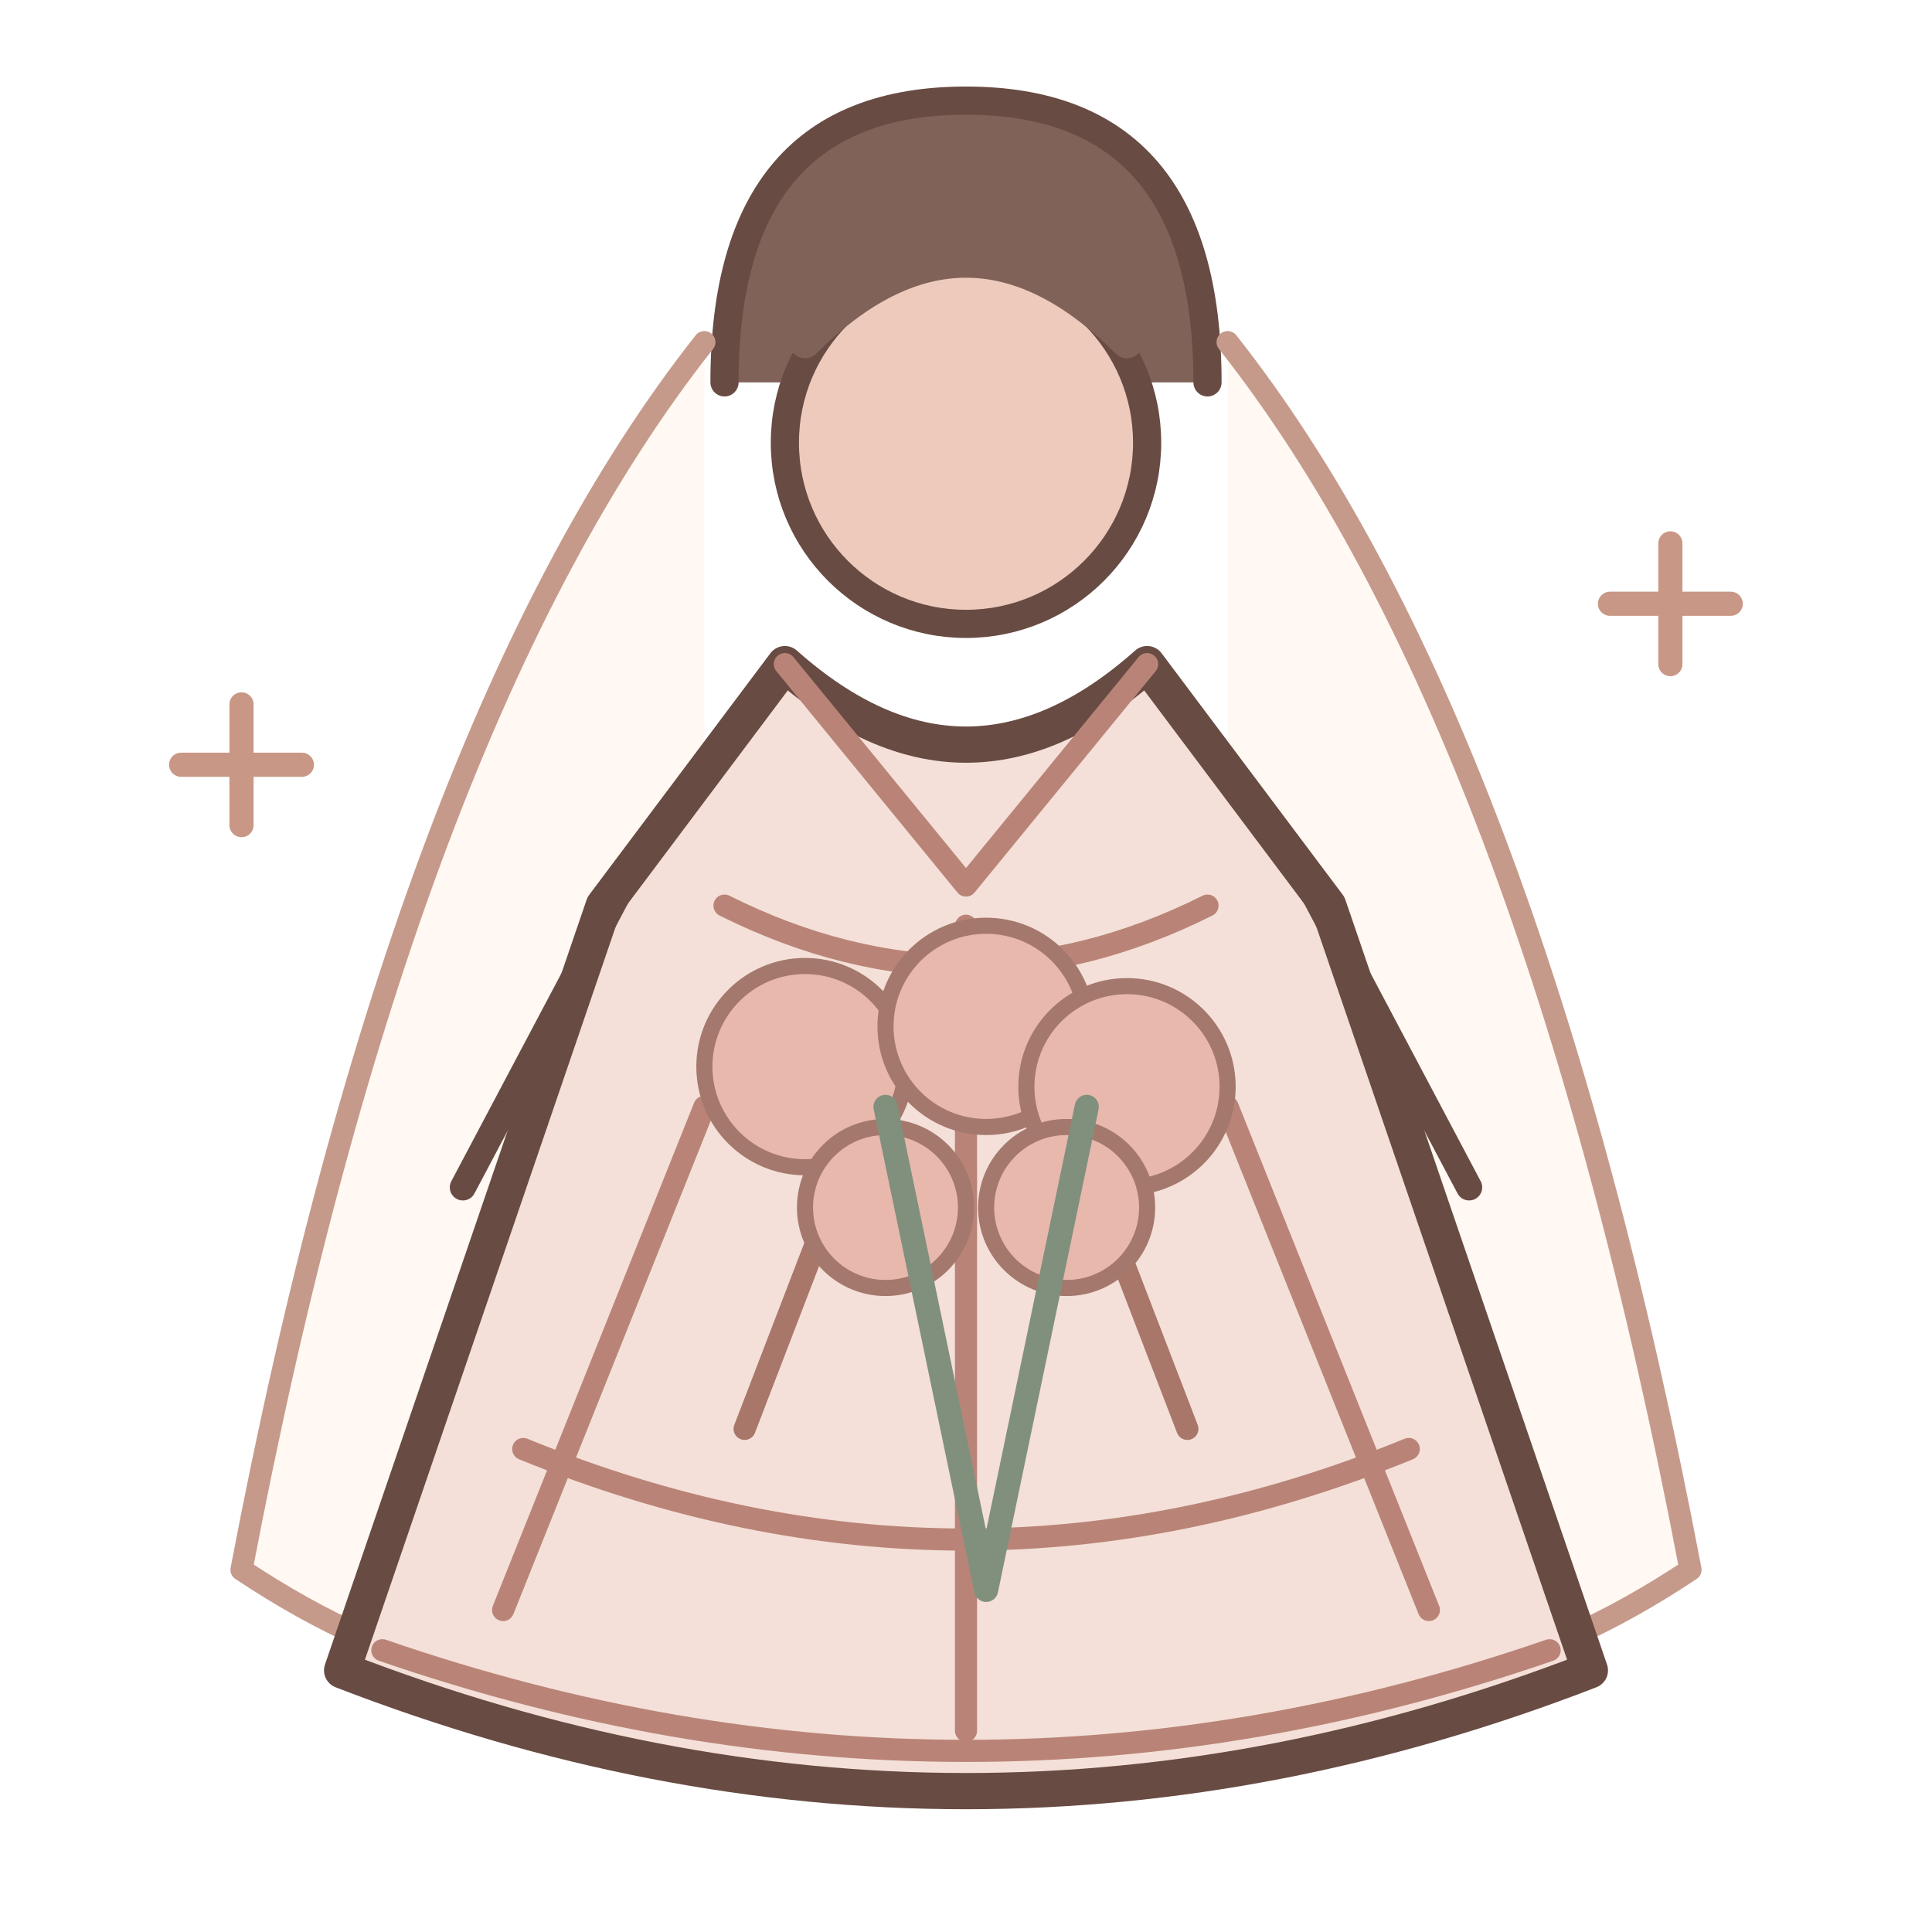
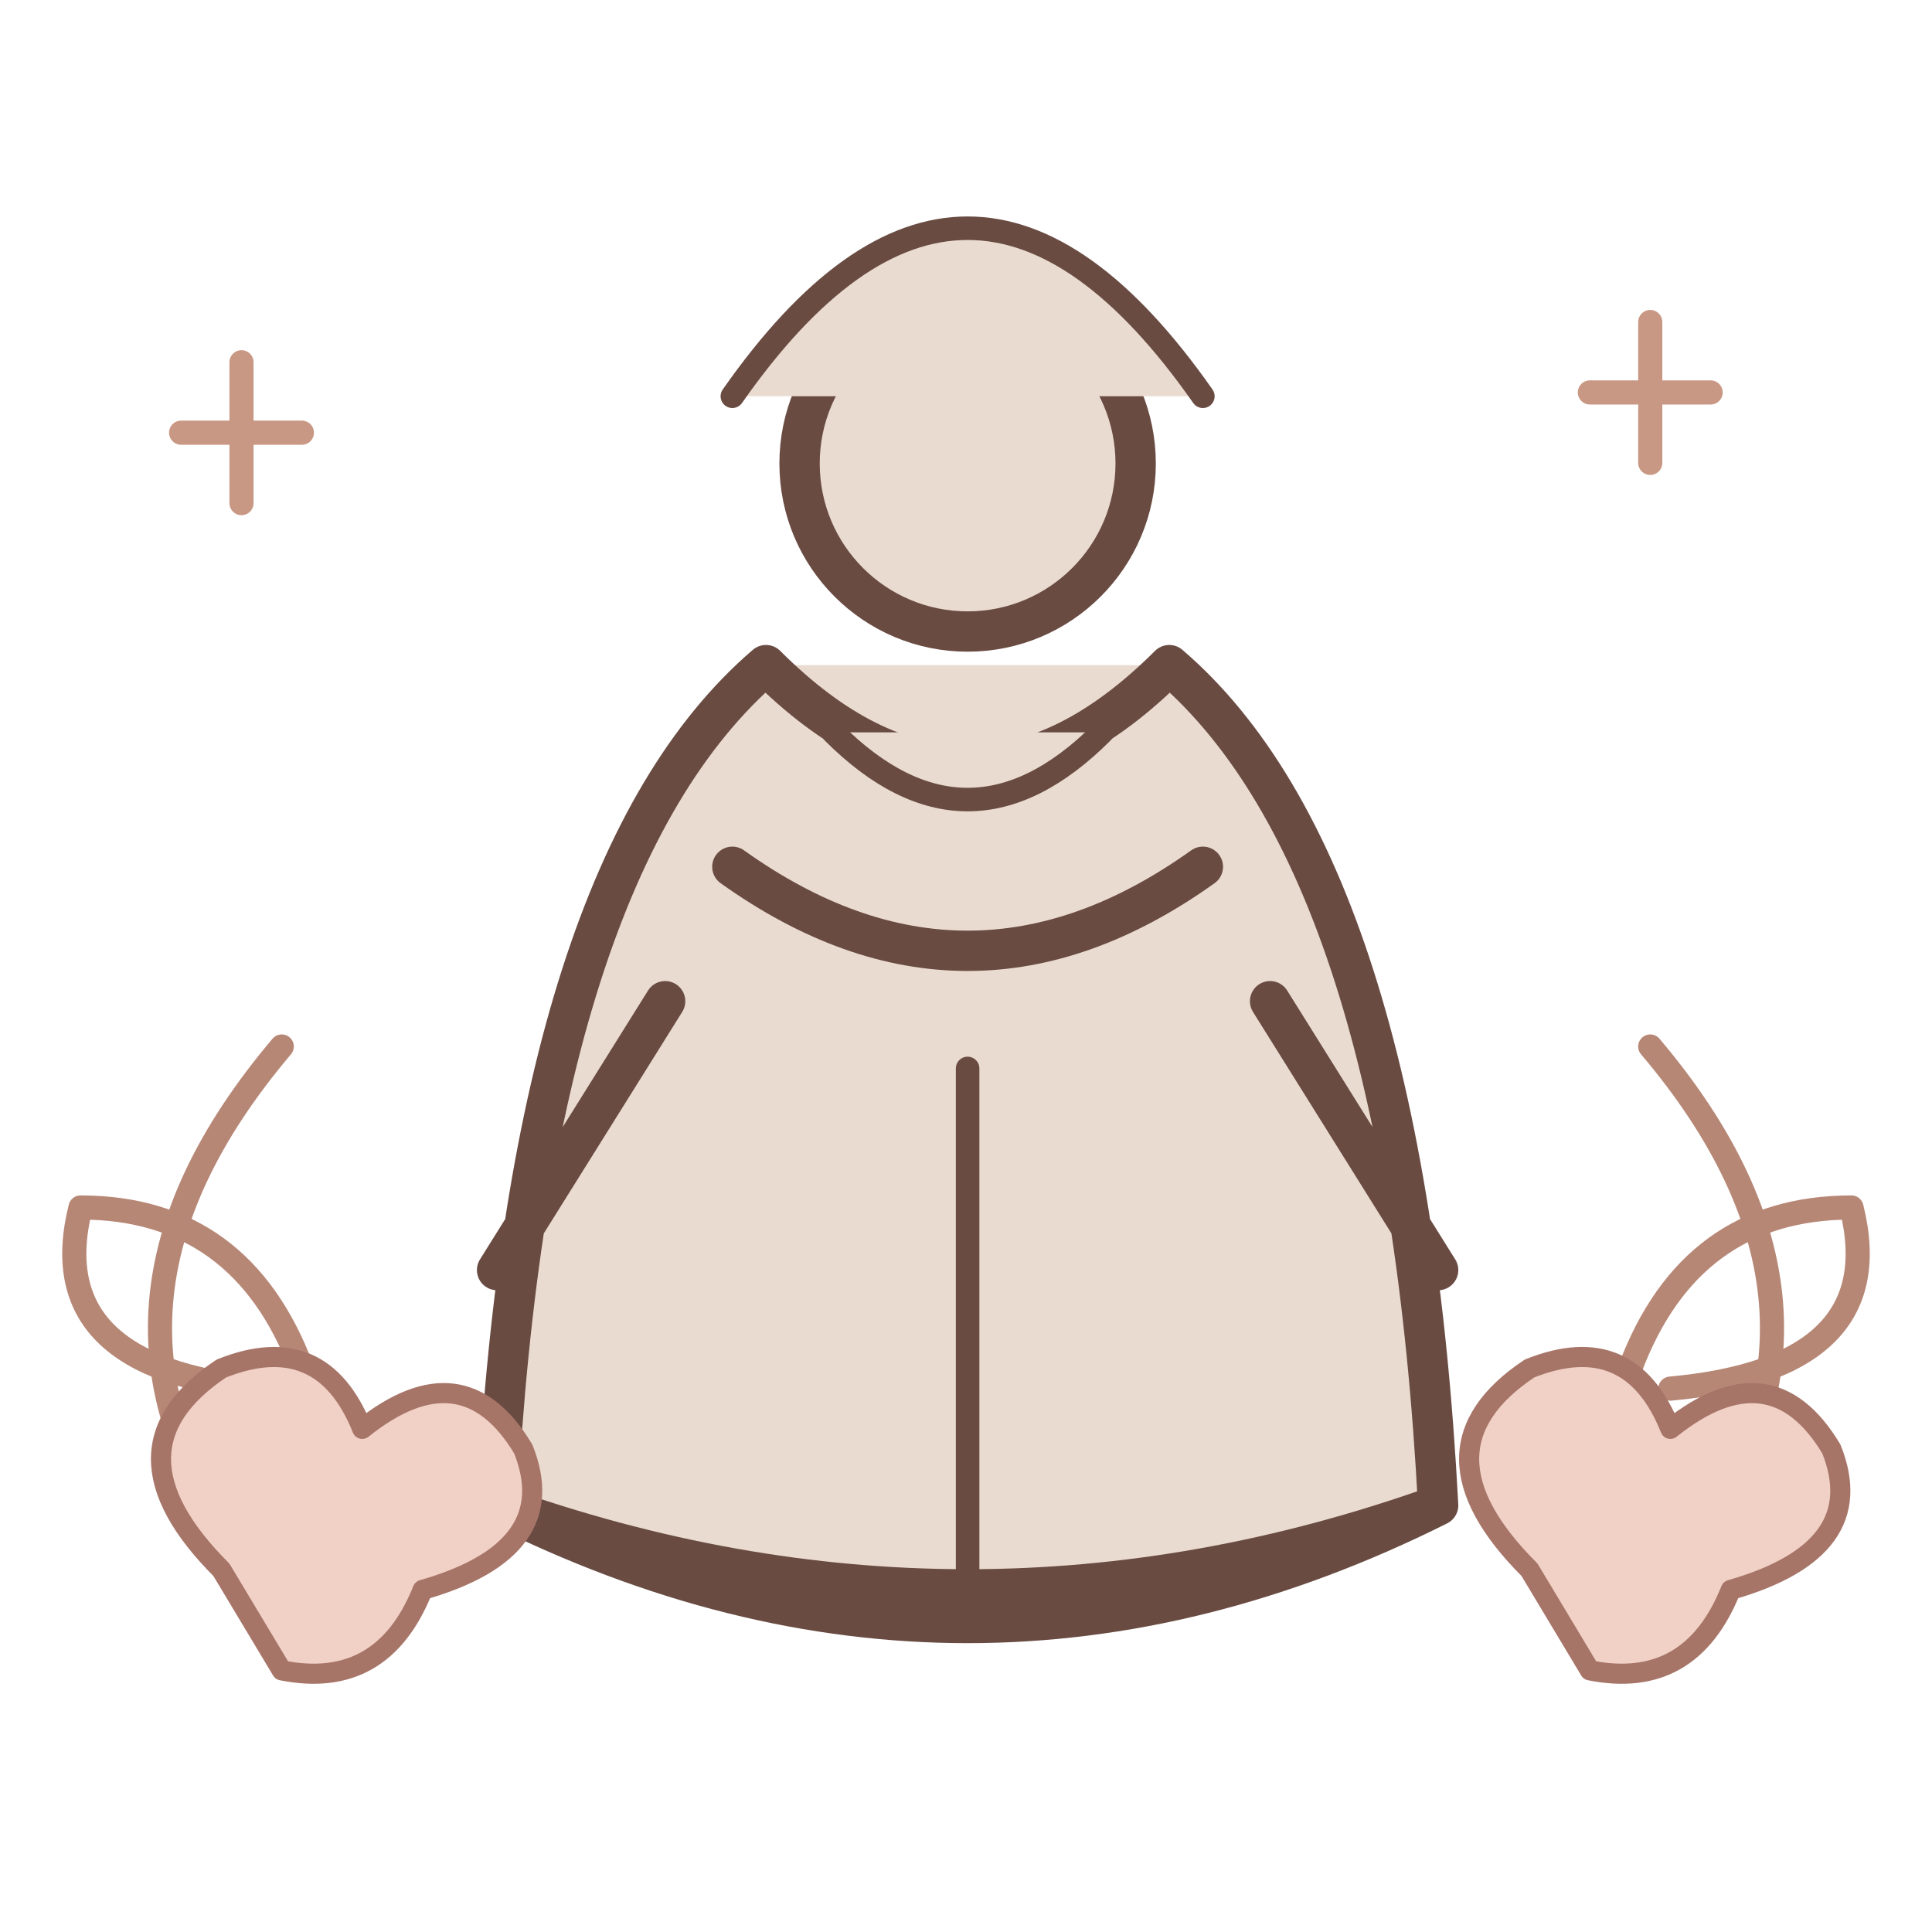
<svg xmlns="http://www.w3.org/2000/svg" viewBox="0 0 96 96" fill="none" stroke-linecap="round" stroke-linejoin="round">
-   <path d="M36 19q0-14 12-14t12 14" fill="#806258" stroke="#684B42" stroke-width="1.4" />
-   <circle cx="48" cy="22" r="9" fill="#EDCABB" stroke="#684B42" stroke-width="1.4" />
-   <path d="M40 17q8-8 16 0" stroke="#806258" stroke-width="1.6" />
-   <path d="M35 17Q20 36 12 78q12 8 23 5m26-66q15 19 23 61-12 8-23 5" fill="#FFF8F3" stroke="#C69A8B" stroke-width="1.1" />
-   <path d="M39 33q9 8 18 0l9 12 13 38q-31 12-62 0l13-38z" fill="#F4E0D8" stroke="#684B42" stroke-width="1.8" />
-   <path d="M39 33l9 11 9-11M36 45q12 6 24 0M26 72q22 9 44 0M19 82q29 10 58 0M48 46v40M35 55l-10 25m36-25 10 25" stroke="#B98477" stroke-width="1.1" />
-   <path d="M32 42l-9 17m41-17 9 17" stroke="#684B42" stroke-width="1.3" />
-   <g stroke="#A87769" stroke-width="1.1">
-     <path d="M38 52q10 4 20 0M42 58l-5 13m17-13 5 13" />
+   <g transform="translate(8 8) scale(1.67)" fill="#EADBD0" stroke="#694B42" stroke-width="1.2">
+     <circle cx="24" cy="9" r="5" />
+     <path d="M18 15q-7 6-8 25 14 7 28 0-1-19-8-25M18 15q6 6 12 0M17 21q7 5 14 0M10 40q14 5 28 0M15 25l-5 8m23-8 5 8" />
+     <path d="M17 7q7-10 14 0M20 17q4 4 8 0M24 27v15" stroke-width=".7" />
  </g>
-   <g fill="#E8B8AD" stroke="#A4786C" stroke-width=".8">
-     <circle cx="40" cy="53" r="5" />
-     <circle cx="49" cy="51" r="5" />
-     <circle cx="56" cy="54" r="5" />
-     <circle cx="44" cy="60" r="4" />
-     <circle cx="53" cy="60" r="4" />
+   <g fill="none" stroke="#B78776" stroke-width="1.2">
+     <path d="M12 77q-9-12 2-25m-1 17q-11-1-9-9 8 0 11 8m69 9q9-12-2-25m1 17q11-1 9-9-8 0-11 8" />
  </g>
-   <path d="M44 55l5 24 5-24" fill="none" stroke="#81907C" stroke-width="1.2" />
-   <path d="M12 35v6m-3-3h6M83 27v6m-3-3h6" stroke="#C99785" stroke-width="1.2" />
+   <g fill="#F1D1C6" stroke="#A77568" stroke-width="1">
+     <path d="M11 78q-6-6 0-10 5-2 7 3 5-4 8 1 2 5-5 7-2 5-7 4zM76 78q-6-6 0-10 5-2 7 3 5-4 8 1 2 5-5 7-2 5-7 4z" />
+   </g>
+   <g stroke="#C99884" stroke-width="1.2">
+     <path d="M12 18v7m-3-3.5h6M82 16v7m-3-3.5h6" />
+   </g>
</svg>
